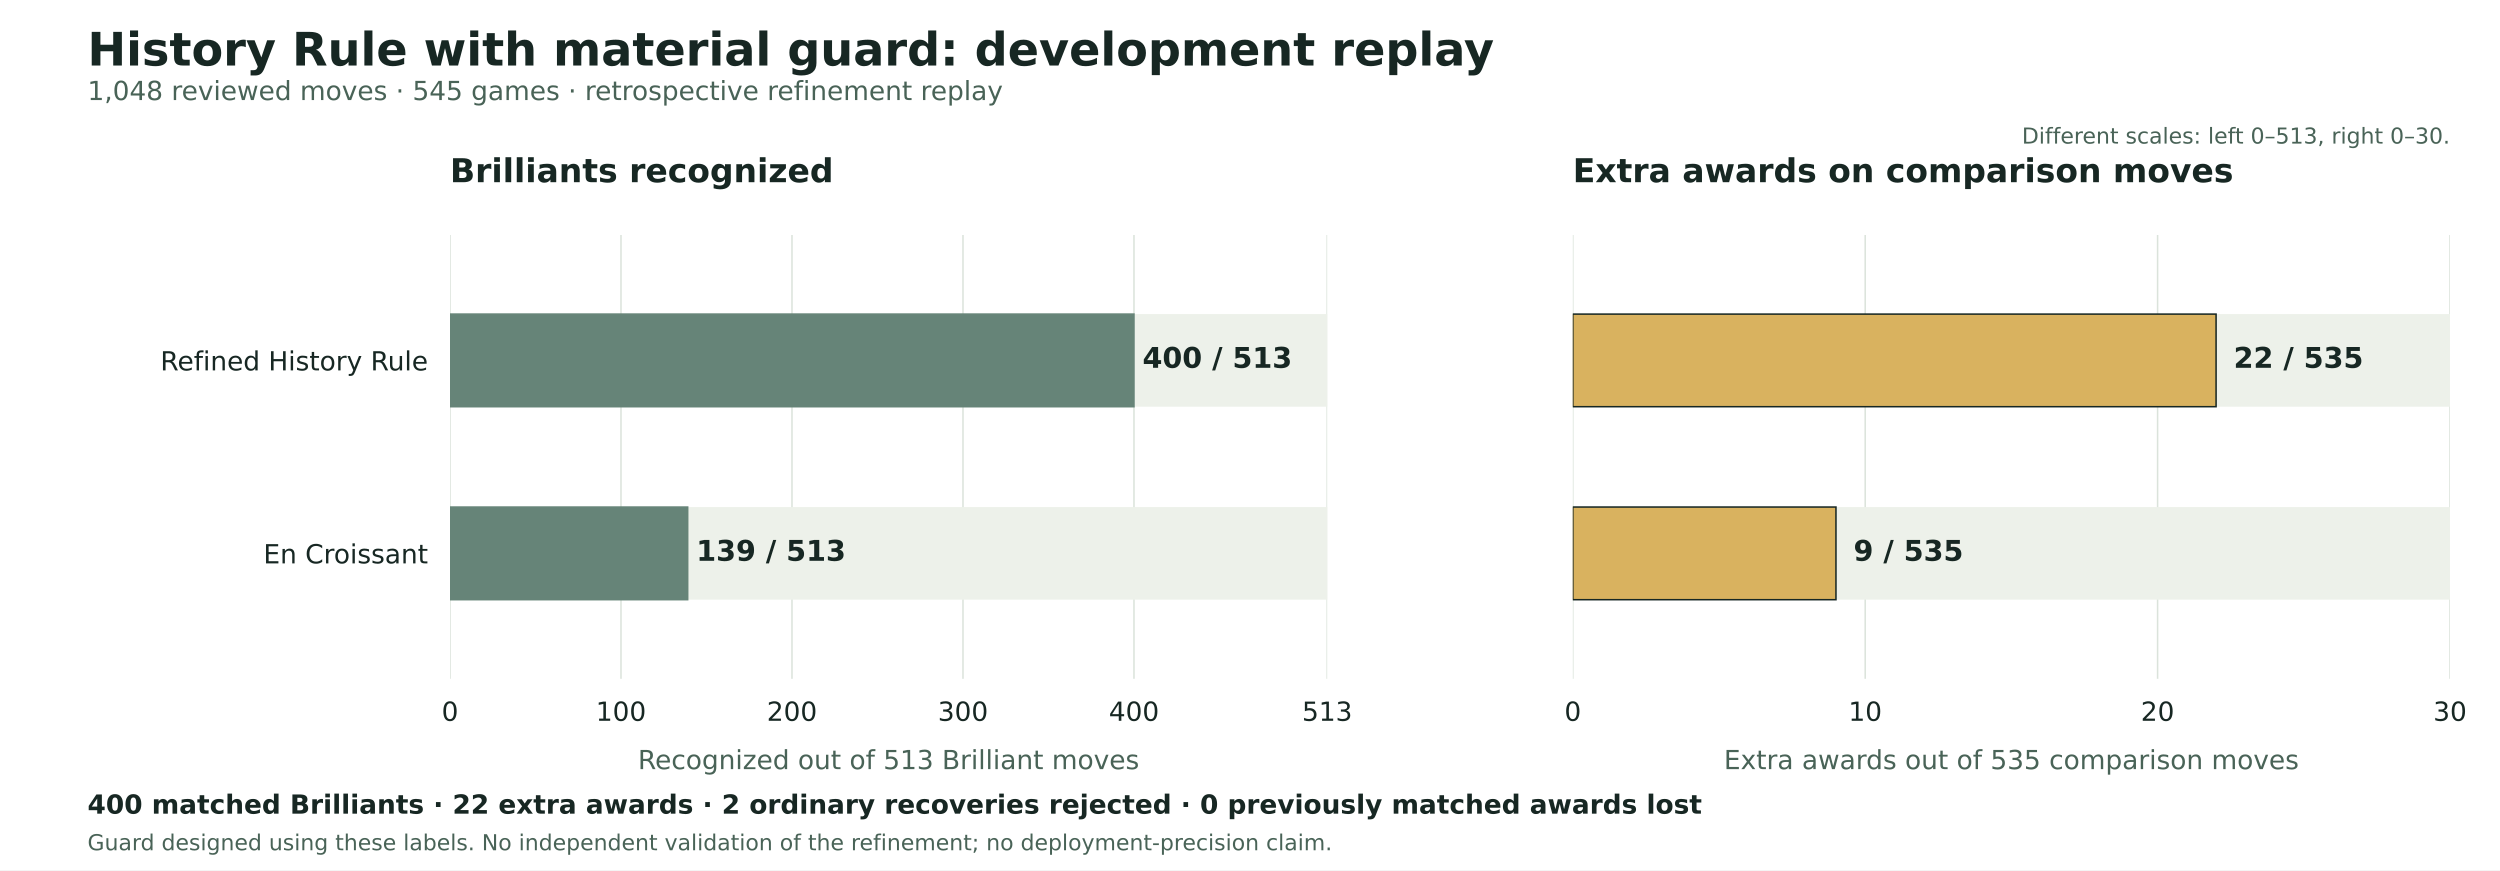
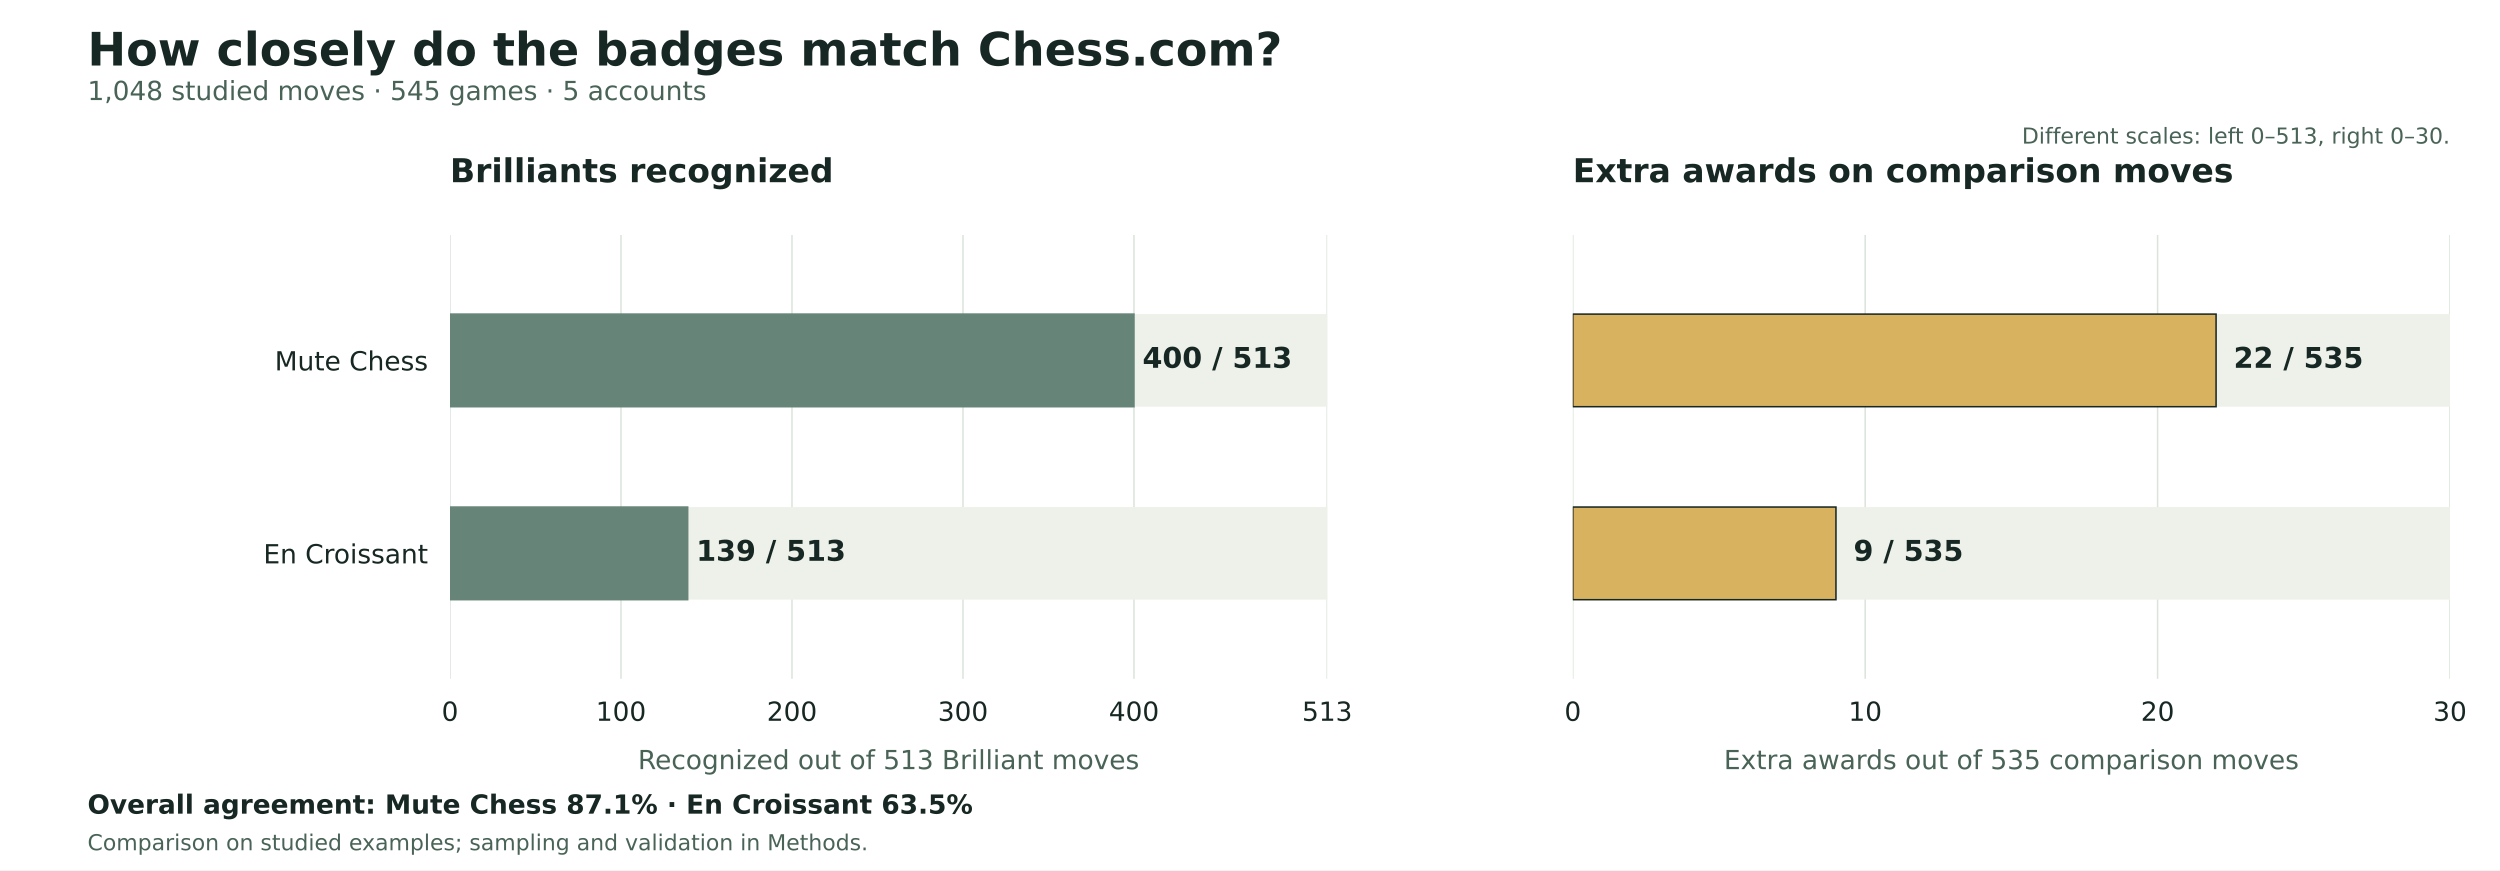
<svg xmlns="http://www.w3.org/2000/svg" width="1137.6pt" height="396pt" viewBox="0 0 1137.6 396" version="1.1">
  <defs>
    <style type="text/css">*{stroke-linejoin: round; stroke-linecap: butt}</style>
  </defs>
  <g id="figure_1">
    <g id="patch_1">
      <path d="M 0 396  L 1137.6 396  L 1137.6 0  L 0 0  z " style="fill: #ffffff" />
    </g>
    <g id="axes_1">
      <g id="patch_2">
        <path d="M 204.768 308.88  L 603.926 308.88  L 603.926 106.92  L 204.768 106.92  z " style="fill: #ffffff" />
      </g>
      <g id="matplotlib.axis_1">
        <g id="xtick_1">
          <g id="line2d_1">
-             <path d="M 204.768 308.88  L 204.768 106.92  " clip-path="url(#pbbf3efa048)" style="fill: none; stroke: #dbe3db; stroke-width: 0.7; stroke-linecap: square" />
+             <path d="M 204.768 308.88  L 204.768 106.92  " clip-path="url(#p67670ae066)" style="fill: none; stroke: #dbe3db; stroke-width: 0.7; stroke-linecap: square" />
          </g>
          <g id="line2d_2" />
          <g id="text_1">
            <text style="font-size: 12px; font-family: 'DejaVu Sans'; text-anchor: middle; fill: #172723" x="204.768" y="327.997" transform="rotate(-0 204.768 327.9972)">0</text>
          </g>
        </g>
        <g id="xtick_2">
          <g id="line2d_3">
-             <path d="M 282.577 308.88  L 282.577 106.92  " clip-path="url(#pbbf3efa048)" style="fill: none; stroke: #dbe3db; stroke-width: 0.7; stroke-linecap: square" />
+             <path d="M 282.577 308.88  L 282.577 106.92  " clip-path="url(#p67670ae066)" style="fill: none; stroke: #dbe3db; stroke-width: 0.7; stroke-linecap: square" />
          </g>
          <g id="line2d_4" />
          <g id="text_2">
            <text style="font-size: 12px; font-family: 'DejaVu Sans'; text-anchor: middle; fill: #172723" x="282.577" y="327.997" transform="rotate(-0 282.5766 327.9972)">100</text>
          </g>
        </g>
        <g id="xtick_3">
          <g id="line2d_5">
-             <path d="M 360.385 308.88  L 360.385 106.92  " clip-path="url(#pbbf3efa048)" style="fill: none; stroke: #dbe3db; stroke-width: 0.7; stroke-linecap: square" />
+             <path d="M 360.385 308.88  L 360.385 106.92  " clip-path="url(#p67670ae066)" style="fill: none; stroke: #dbe3db; stroke-width: 0.7; stroke-linecap: square" />
          </g>
          <g id="line2d_6" />
          <g id="text_3">
            <text style="font-size: 12px; font-family: 'DejaVu Sans'; text-anchor: middle; fill: #172723" x="360.385" y="327.997" transform="rotate(-0 360.3851 327.9972)">200</text>
          </g>
        </g>
        <g id="xtick_4">
          <g id="line2d_7">
-             <path d="M 438.194 308.88  L 438.194 106.92  " clip-path="url(#pbbf3efa048)" style="fill: none; stroke: #dbe3db; stroke-width: 0.7; stroke-linecap: square" />
+             <path d="M 438.194 308.88  L 438.194 106.92  " clip-path="url(#p67670ae066)" style="fill: none; stroke: #dbe3db; stroke-width: 0.7; stroke-linecap: square" />
          </g>
          <g id="line2d_8" />
          <g id="text_4">
            <text style="font-size: 12px; font-family: 'DejaVu Sans'; text-anchor: middle; fill: #172723" x="438.194" y="327.997" transform="rotate(-0 438.1937 327.9972)">300</text>
          </g>
        </g>
        <g id="xtick_5">
          <g id="line2d_9">
-             <path d="M 516.002 308.88  L 516.002 106.92  " clip-path="url(#pbbf3efa048)" style="fill: none; stroke: #dbe3db; stroke-width: 0.7; stroke-linecap: square" />
+             <path d="M 516.002 308.88  L 516.002 106.92  " clip-path="url(#p67670ae066)" style="fill: none; stroke: #dbe3db; stroke-width: 0.7; stroke-linecap: square" />
          </g>
          <g id="line2d_10" />
          <g id="text_5">
            <text style="font-size: 12px; font-family: 'DejaVu Sans'; text-anchor: middle; fill: #172723" x="516.002" y="327.997" transform="rotate(-0 516.0022 327.9972)">400</text>
          </g>
        </g>
        <g id="xtick_6">
          <g id="line2d_11">
-             <path d="M 603.926 308.88  L 603.926 106.92  " clip-path="url(#pbbf3efa048)" style="fill: none; stroke: #dbe3db; stroke-width: 0.7; stroke-linecap: square" />
+             <path d="M 603.926 308.88  L 603.926 106.92  " clip-path="url(#p67670ae066)" style="fill: none; stroke: #dbe3db; stroke-width: 0.7; stroke-linecap: square" />
          </g>
          <g id="line2d_12" />
          <g id="text_6">
            <text style="font-size: 12px; font-family: 'DejaVu Sans'; text-anchor: middle; fill: #172723" x="603.926" y="327.997" transform="rotate(-0 603.9259 327.9972)">513</text>
          </g>
        </g>
        <g id="text_7">
          <text style="font-size: 12px; font-family: 'DejaVu Sans'; text-anchor: middle; fill: #496357" x="404.347" y="349.998" transform="rotate(-0 404.3469 349.9981)">Recognized out of 513 Brilliant moves</text>
        </g>
      </g>
      <g id="matplotlib.axis_2">
        <g id="ytick_1">
          <g id="line2d_13" />
          <g id="text_8">
-             <text style="font-size: 12px; font-family: 'DejaVu Sans'; text-anchor: end; fill: #172723" x="194.768" y="168.555" transform="rotate(-0 194.768 168.5547)">Refined History Rule</text>
+             <text style="font-size: 12px; font-family: 'DejaVu Sans'; text-anchor: end; fill: #172723" x="194.768" y="168.555" transform="rotate(-0 194.768 168.5547)">Mute Chess</text>
          </g>
        </g>
        <g id="ytick_2">
          <g id="line2d_14" />
          <g id="text_9">
            <text style="font-size: 12px; font-family: 'DejaVu Sans'; text-anchor: end; fill: #172723" x="194.768" y="256.363" transform="rotate(-0 194.768 256.3634)">En Croissant</text>
          </g>
        </g>
      </g>
      <g id="patch_3">
-         <path d="M 204.768 142.922  L 603.926 142.922  L 603.926 185.07  L 204.768 185.07  z " clip-path="url(#pbbf3efa048)" style="fill: #edf1ea" />
+         <path d="M 204.768 142.922  L 603.926 142.922  L 603.926 185.07  L 204.768 185.07  z " clip-path="url(#p67670ae066)" style="fill: #edf1ea" />
      </g>
      <g id="patch_4">
-         <path d="M 204.768 230.73  L 603.926 230.73  L 603.926 272.878  L 204.768 272.878  z " clip-path="url(#pbbf3efa048)" style="fill: #edf1ea" />
+         <path d="M 204.768 230.73  L 603.926 230.73  L 603.926 272.878  L 204.768 272.878  z " clip-path="url(#p67670ae066)" style="fill: #edf1ea" />
      </g>
      <g id="patch_5">
-         <path d="M 204.768 142.922  L 516.002 142.922  L 516.002 185.07  L 204.768 185.07  z " clip-path="url(#pbbf3efa048)" style="fill: #668478; stroke: #668478; stroke-width: 0.7; stroke-linejoin: miter" />
+         <path d="M 204.768 142.922  L 516.002 142.922  L 516.002 185.07  L 204.768 185.07  z " clip-path="url(#p67670ae066)" style="fill: #668478; stroke: #668478; stroke-width: 0.7; stroke-linejoin: miter" />
      </g>
      <g id="patch_6">
-         <path d="M 204.768 230.73  L 312.922 230.73  L 312.922 272.878  L 204.768 272.878  z " clip-path="url(#pbbf3efa048)" style="fill: #668478; stroke: #668478; stroke-width: 0.7; stroke-linejoin: miter" />
+         <path d="M 204.768 230.73  L 312.922 230.73  L 312.922 272.878  L 204.768 272.878  z " clip-path="url(#p67670ae066)" style="fill: #668478; stroke: #668478; stroke-width: 0.7; stroke-linejoin: miter" />
      </g>
      <g id="text_10">
        <text style="font-weight: 700; font-size: 13px; font-family: 'DejaVu Sans'; text-anchor: start; fill: #172723" x="519.893" y="167.373" transform="rotate(-0 519.8927 167.3726)">400 / 513</text>
      </g>
      <g id="text_11">
        <text style="font-weight: 700; font-size: 13px; font-family: 'DejaVu Sans'; text-anchor: start; fill: #172723" x="316.812" y="255.181" transform="rotate(-0 316.8123 255.1813)">139 / 513</text>
      </g>
      <g id="text_12">
        <text style="font-weight: 700; font-size: 15px; font-family: 'DejaVu Sans'; text-anchor: start; fill: #172723" x="204.768" y="82.92" transform="rotate(-0 204.768 82.92)">Brilliants recognized</text>
      </g>
    </g>
    <g id="axes_2">
      <g id="patch_7">
        <path d="M 715.69 308.88  L 1114.848 308.88  L 1114.848 106.92  L 715.69 106.92  z " style="fill: #ffffff" />
      </g>
      <g id="matplotlib.axis_3">
        <g id="xtick_7">
          <g id="line2d_15">
-             <path d="M 715.69 308.88  L 715.69 106.92  " clip-path="url(#pda3e45b83a)" style="fill: none; stroke: #dbe3db; stroke-width: 0.7; stroke-linecap: square" />
+             <path d="M 715.69 308.88  L 715.69 106.92  " clip-path="url(#pfdabe6a163)" style="fill: none; stroke: #dbe3db; stroke-width: 0.7; stroke-linecap: square" />
          </g>
          <g id="line2d_16" />
          <g id="text_13">
            <text style="font-size: 12px; font-family: 'DejaVu Sans'; text-anchor: middle; fill: #172723" x="715.69" y="327.997" transform="rotate(-0 715.6901 327.9972)">0</text>
          </g>
        </g>
        <g id="xtick_8">
          <g id="line2d_17">
-             <path d="M 848.743 308.88  L 848.743 106.92  " clip-path="url(#pda3e45b83a)" style="fill: none; stroke: #dbe3db; stroke-width: 0.7; stroke-linecap: square" />
+             <path d="M 848.743 308.88  L 848.743 106.92  " clip-path="url(#pfdabe6a163)" style="fill: none; stroke: #dbe3db; stroke-width: 0.7; stroke-linecap: square" />
          </g>
          <g id="line2d_18" />
          <g id="text_14">
            <text style="font-size: 12px; font-family: 'DejaVu Sans'; text-anchor: middle; fill: #172723" x="848.743" y="327.997" transform="rotate(-0 848.7427 327.9972)">10</text>
          </g>
        </g>
        <g id="xtick_9">
          <g id="line2d_19">
-             <path d="M 981.795 308.88  L 981.795 106.92  " clip-path="url(#pda3e45b83a)" style="fill: none; stroke: #dbe3db; stroke-width: 0.7; stroke-linecap: square" />
+             <path d="M 981.795 308.88  L 981.795 106.92  " clip-path="url(#pfdabe6a163)" style="fill: none; stroke: #dbe3db; stroke-width: 0.7; stroke-linecap: square" />
          </g>
          <g id="line2d_20" />
          <g id="text_15">
            <text style="font-size: 12px; font-family: 'DejaVu Sans'; text-anchor: middle; fill: #172723" x="981.795" y="327.997" transform="rotate(-0 981.7954 327.9972)">20</text>
          </g>
        </g>
        <g id="xtick_10">
          <g id="line2d_21">
-             <path d="M 1114.848 308.88  L 1114.848 106.92  " clip-path="url(#pda3e45b83a)" style="fill: none; stroke: #dbe3db; stroke-width: 0.7; stroke-linecap: square" />
+             <path d="M 1114.848 308.88  L 1114.848 106.92  " clip-path="url(#pfdabe6a163)" style="fill: none; stroke: #dbe3db; stroke-width: 0.7; stroke-linecap: square" />
          </g>
          <g id="line2d_22" />
          <g id="text_16">
            <text style="font-size: 12px; font-family: 'DejaVu Sans'; text-anchor: middle; fill: #172723" x="1114.848" y="327.997" transform="rotate(-0 1114.848 327.9972)">30</text>
          </g>
        </g>
        <g id="text_17">
          <text style="font-size: 12px; font-family: 'DejaVu Sans'; text-anchor: middle; fill: #496357" x="915.269" y="349.998" transform="rotate(-0 915.2691 349.9981)">Extra awards out of 535 comparison moves</text>
        </g>
      </g>
      <g id="matplotlib.axis_4">
        <g id="ytick_3">
          <g id="line2d_23" />
        </g>
        <g id="ytick_4">
          <g id="line2d_24" />
        </g>
      </g>
      <g id="patch_8">
-         <path d="M 715.69 142.922  L 7834.006 142.922  L 7834.006 185.07  L 715.69 185.07  z " clip-path="url(#pda3e45b83a)" style="fill: #edf1ea" />
+         <path d="M 715.69 142.922  L 7834.006 142.922  L 7834.006 185.07  L 715.69 185.07  z " clip-path="url(#pfdabe6a163)" style="fill: #edf1ea" />
      </g>
      <g id="patch_9">
-         <path d="M 715.69 230.73  L 7834.006 230.73  L 7834.006 272.878  L 715.69 272.878  z " clip-path="url(#pda3e45b83a)" style="fill: #edf1ea" />
+         <path d="M 715.69 230.73  L 7834.006 230.73  L 7834.006 272.878  L 715.69 272.878  z " clip-path="url(#pfdabe6a163)" style="fill: #edf1ea" />
      </g>
      <g id="patch_10">
-         <path d="M 715.69 142.922  L 1008.406 142.922  L 1008.406 185.07  L 715.69 185.07  z " clip-path="url(#pda3e45b83a)" style="fill: #d9b25f; stroke: #172723; stroke-width: 0.7; stroke-linejoin: miter" />
+         <path d="M 715.69 142.922  L 1008.406 142.922  L 1008.406 185.07  L 715.69 185.07  z " clip-path="url(#pfdabe6a163)" style="fill: #d9b25f; stroke: #172723; stroke-width: 0.7; stroke-linejoin: miter" />
      </g>
      <g id="patch_11">
-         <path d="M 715.69 230.73  L 835.437 230.73  L 835.437 272.878  L 715.69 272.878  z " clip-path="url(#pda3e45b83a)" style="fill: #d9b25f; stroke: #172723; stroke-width: 0.7; stroke-linejoin: miter" />
+         <path d="M 715.69 230.73  L 835.437 230.73  L 835.437 272.878  L 715.69 272.878  z " clip-path="url(#pfdabe6a163)" style="fill: #d9b25f; stroke: #172723; stroke-width: 0.7; stroke-linejoin: miter" />
      </g>
      <g id="text_18">
        <text style="font-weight: 700; font-size: 13px; font-family: 'DejaVu Sans'; text-anchor: start; fill: #172723" x="1016.389" y="167.373" transform="rotate(-0 1016.389 167.3726)">22 / 535</text>
      </g>
      <g id="text_19">
        <text style="font-weight: 700; font-size: 13px; font-family: 'DejaVu Sans'; text-anchor: start; fill: #172723" x="843.421" y="255.181" transform="rotate(-0 843.4206 255.1813)">9 / 535</text>
      </g>
      <g id="text_20">
        <text style="font-weight: 700; font-size: 15px; font-family: 'DejaVu Sans'; text-anchor: start; fill: #172723" x="715.69" y="82.92" transform="rotate(-0 715.6901 82.92)">Extra awards on comparison moves</text>
      </g>
    </g>
    <g id="text_21">
-       <text style="font-weight: 700; font-size: 21px; font-family: 'DejaVu Sans'; text-anchor: start; fill: #172723" x="39.816" y="29.817" transform="rotate(-0 39.816 29.81672)">History Rule with material guard: development replay</text>
+       <text style="font-weight: 700; font-size: 21px; font-family: 'DejaVu Sans'; text-anchor: start; fill: #172723" x="39.816" y="29.817" transform="rotate(-0 39.816 29.81672)">How closely do the badges match Chess.com?</text>
    </g>
    <g id="text_22">
-       <text style="font-size: 12px; font-family: 'DejaVu Sans'; text-anchor: start; fill: #496357" x="39.816" y="45.54" transform="rotate(-0 39.816 45.54)">1,048 reviewed moves · 545 games · retrospective refinement replay</text>
+       <text style="font-size: 12px; font-family: 'DejaVu Sans'; text-anchor: start; fill: #496357" x="39.816" y="45.54" transform="rotate(-0 39.816 45.54)">1,048 studied moves · 545 games · 5 accounts</text>
    </g>
    <g id="text_23">
      <text style="font-size: 10px; font-family: 'DejaVu Sans'; text-anchor: end; fill: #496357" x="1114.848" y="65.34" transform="rotate(-0 1114.848 65.34)">Different scales: left 0–513, right 0–30.</text>
    </g>
    <g id="text_24">
-       <text style="font-weight: 700; font-size: 12px; font-family: 'DejaVu Sans'; text-anchor: start; fill: #172723" x="39.816" y="370.26" transform="rotate(-0 39.816 370.26)">400 matched Brilliants · 22 extra awards · 2 ordinary recoveries rejected · 0 previously matched awards lost</text>
+       <text style="font-weight: 700; font-size: 12px; font-family: 'DejaVu Sans'; text-anchor: start; fill: #172723" x="39.816" y="370.26" transform="rotate(-0 39.816 370.26)">Overall agreement: Mute Chess 87.1% · En Croissant 63.5%</text>
    </g>
    <g id="text_25">
-       <text style="font-size: 10px; font-family: 'DejaVu Sans'; text-anchor: start; fill: #496357" x="39.816" y="386.892" transform="rotate(-0 39.816 386.892)">Guard designed using these labels. No independent validation of the refinement; no deployment-precision claim.</text>
+       <text style="font-size: 10px; font-family: 'DejaVu Sans'; text-anchor: start; fill: #496357" x="39.816" y="386.892" transform="rotate(-0 39.816 386.892)">Comparison on studied examples; sampling and validation in Methods.</text>
    </g>
  </g>
  <defs>
-     <clipPath id="pbbf3efa048">
+     <clipPath id="p67670ae066">
      <rect x="204.768" y="106.92" width="399.158" height="201.96" />
    </clipPath>
-     <clipPath id="pda3e45b83a">
+     <clipPath id="pfdabe6a163">
      <rect x="715.69" y="106.92" width="399.158" height="201.96" />
    </clipPath>
  </defs>
</svg>
